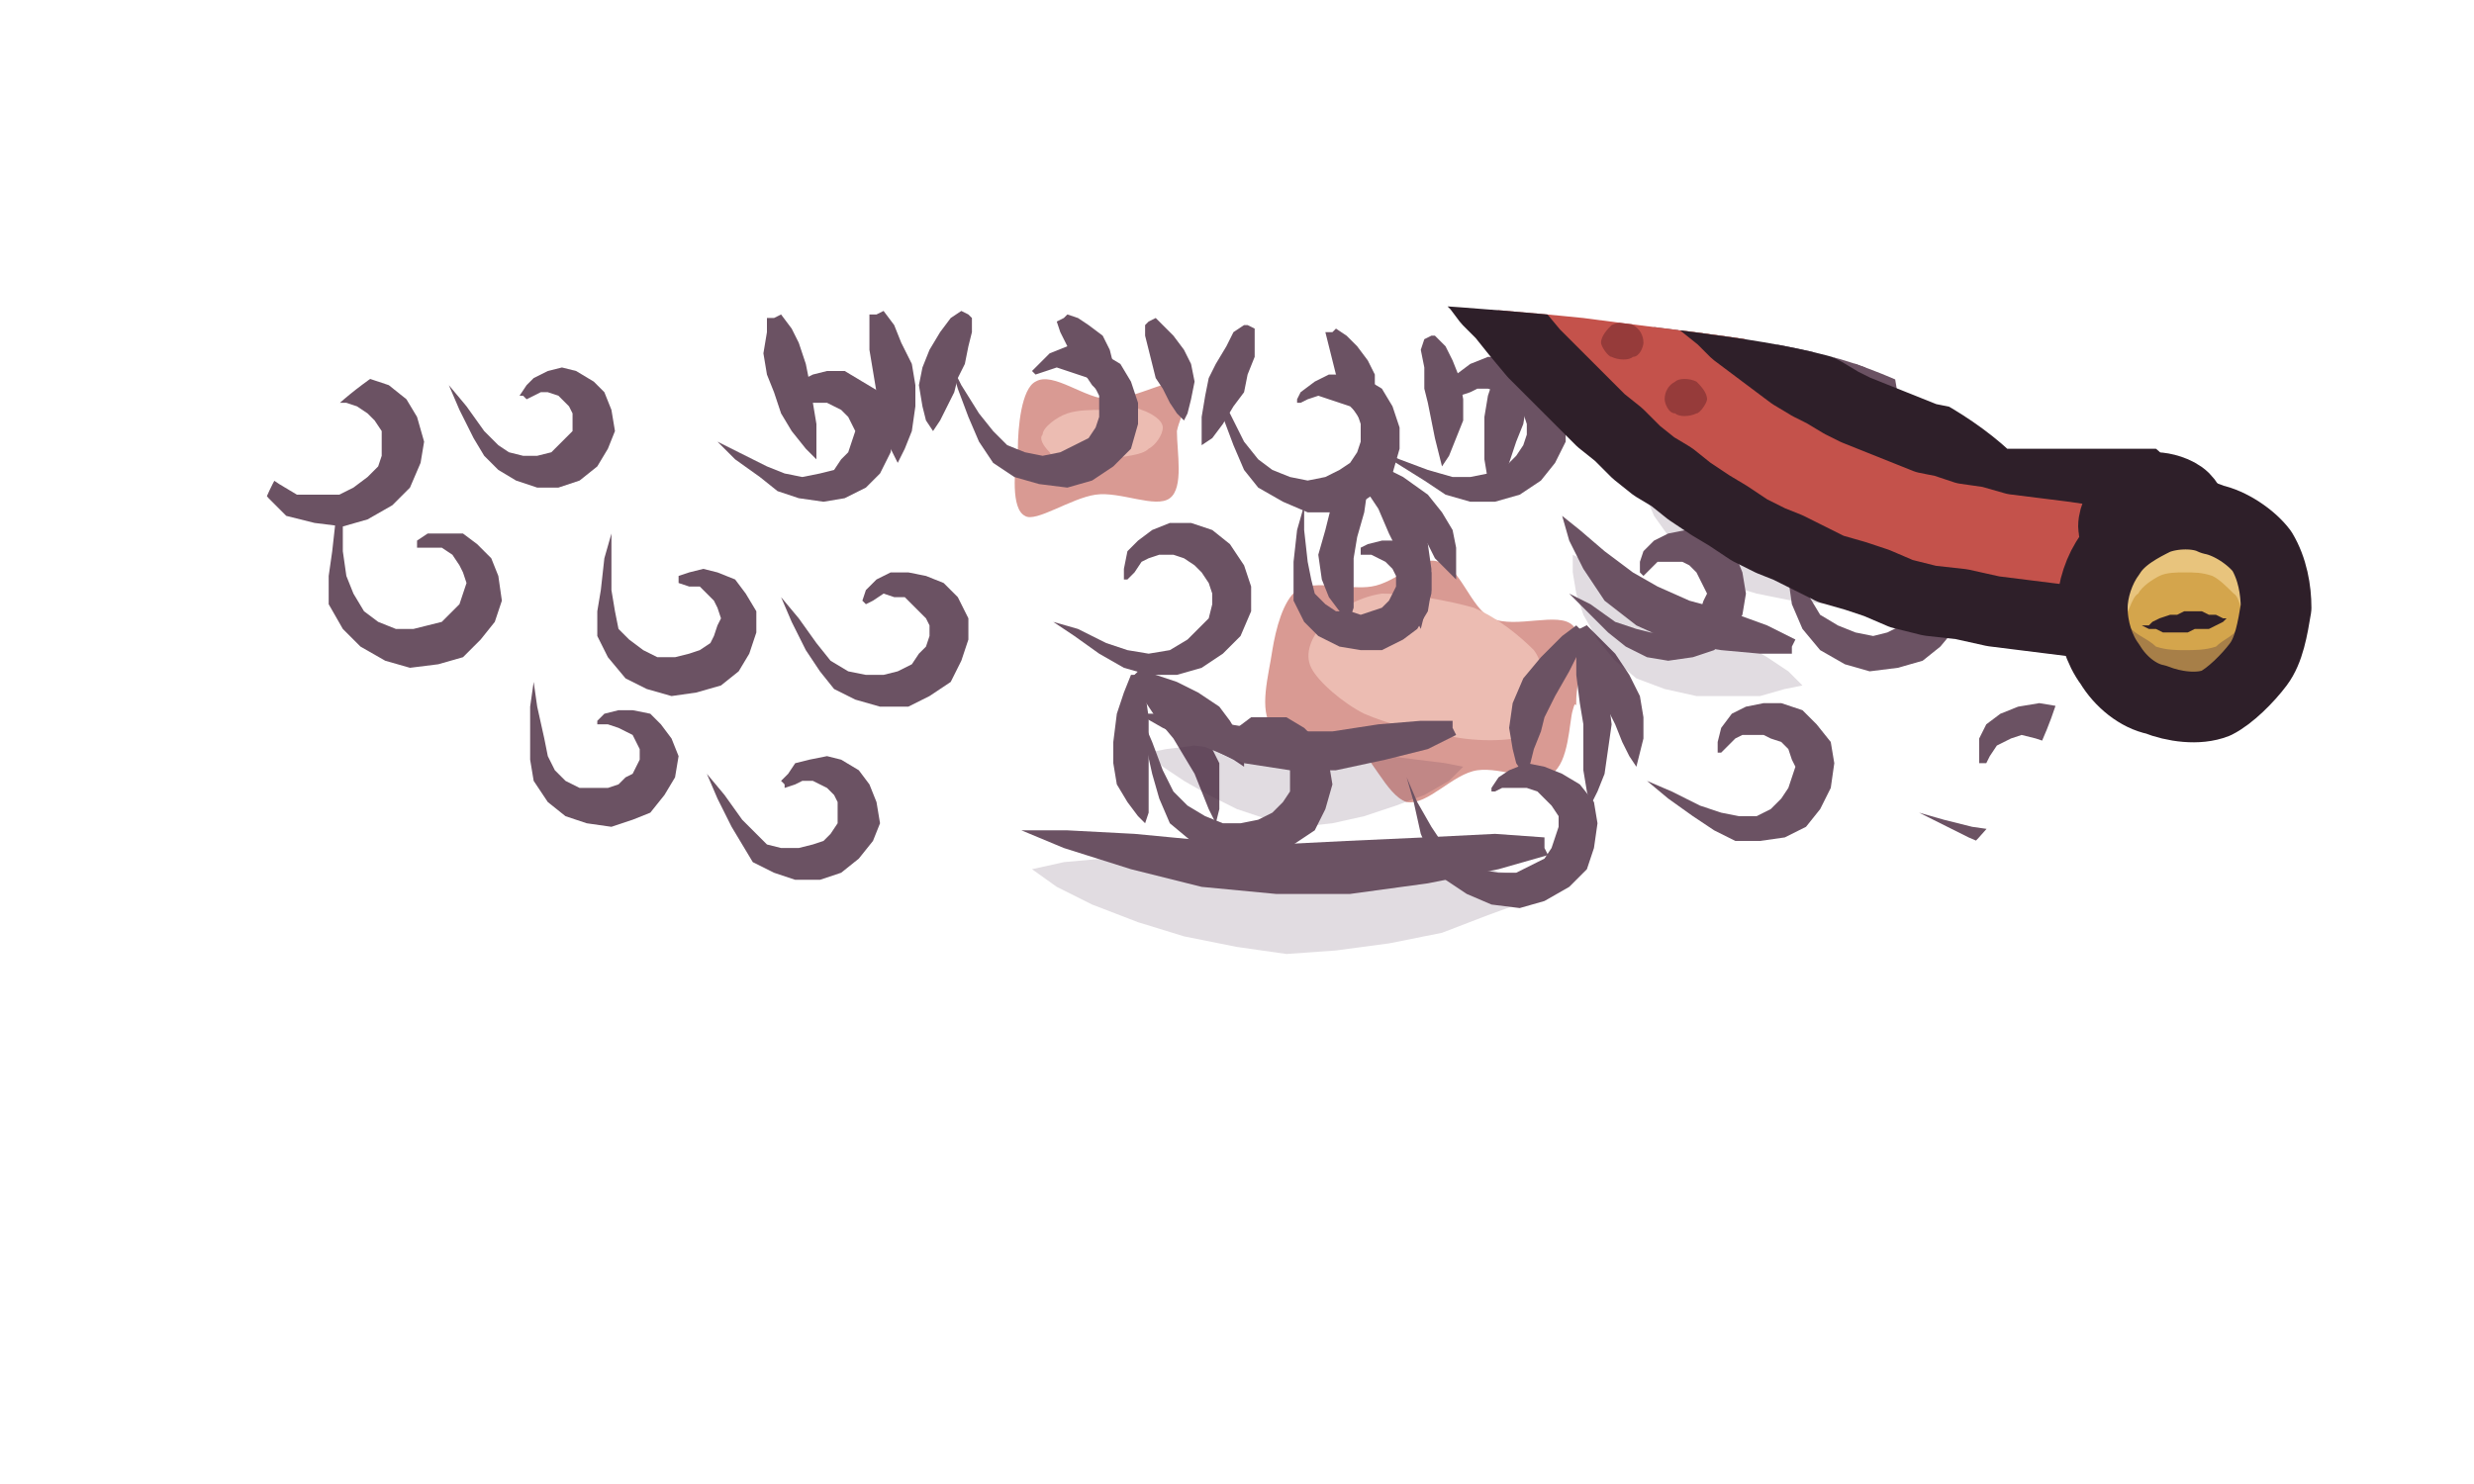
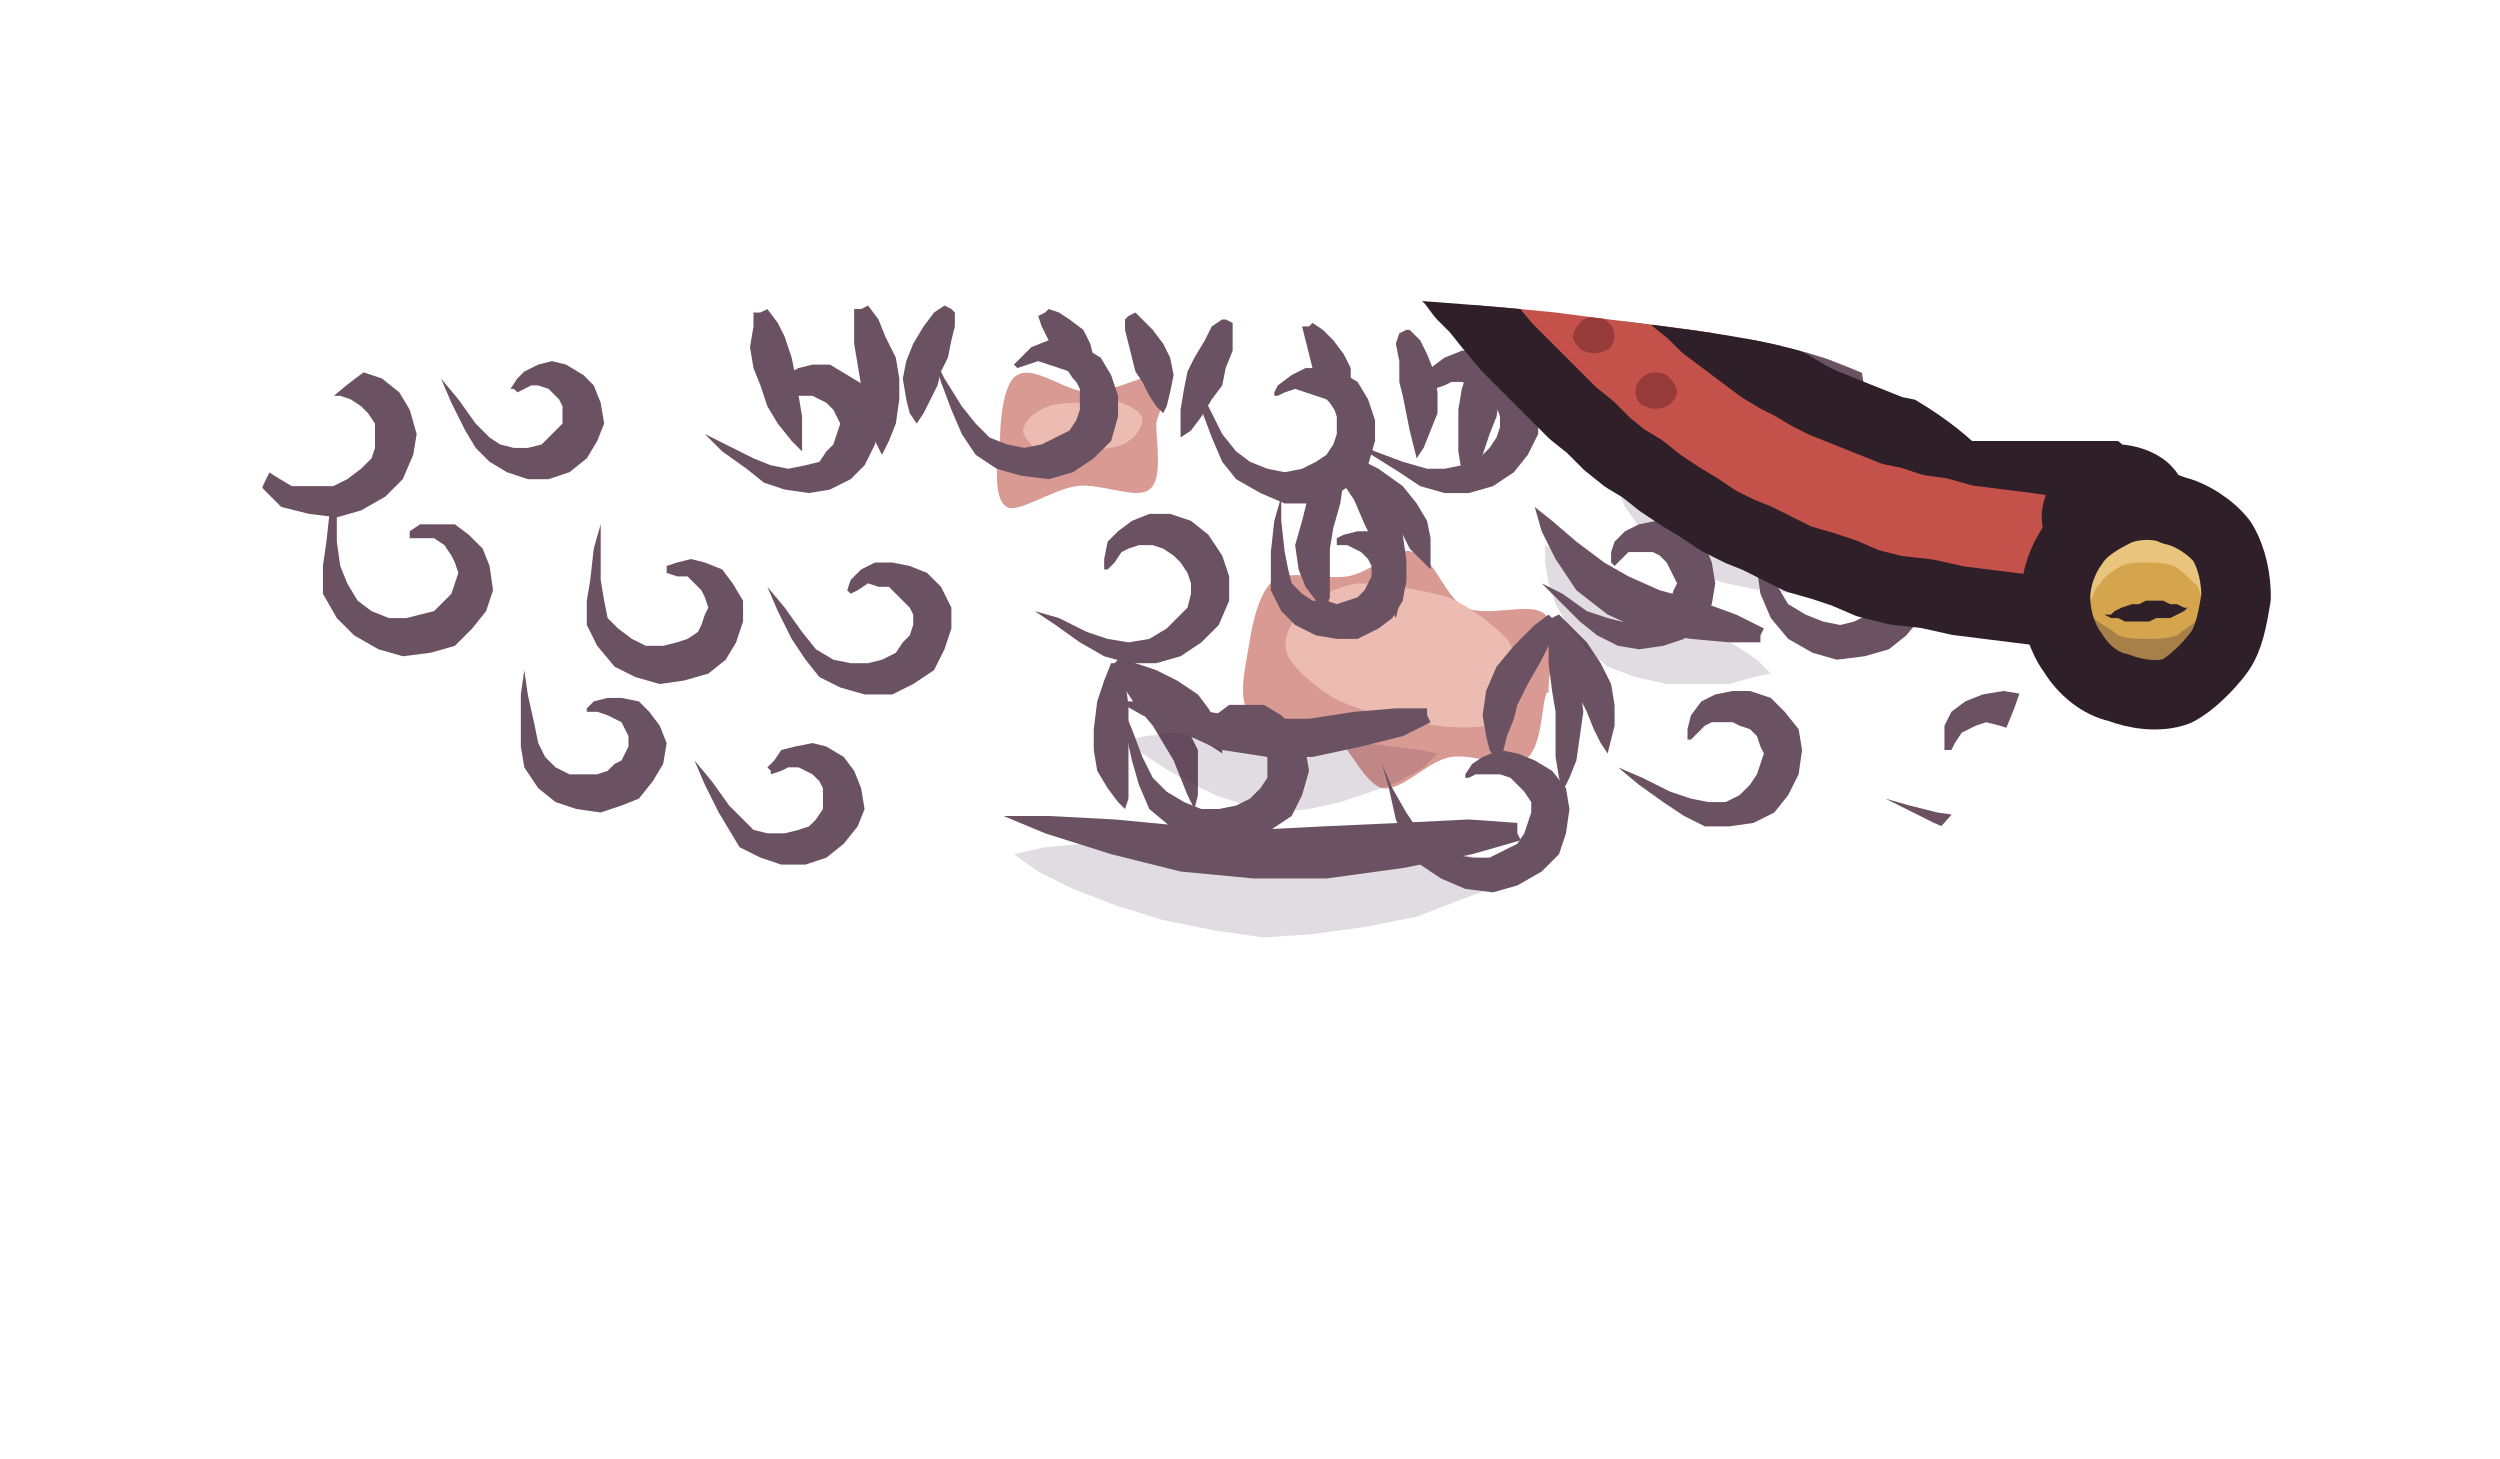
- <svg xmlns="http://www.w3.org/2000/svg" viewBox="0 0 70 42" width="70" height="42">
+ <svg xmlns="http://www.w3.org/2000/svg" viewBox="0 0 72 42" width="72" height="42">
  <defs>
    <clipPath id="cat-body-extra-slim-back-body">
      <path d="M52.5 10.3C54.5 11 56.2 12 57.3 13.2C58.3 14.5 58.6 16.2 58.6 17.8C58.5 19.4 57.8 21.3 56.8 22.7C55.8 24.1 54.5 25.3 52.5 26C50.5 26.8 47.6 27.1 44.8 27.3C42.1 27.5 39.2 27.3 36.1 27.1C33 27 29.4 26.6 26.3 26.2C23.2 25.8 20.1 25.4 17.6 24.7C15 24.1 12.8 23.1 11 22.2C9.3 21.3 7.6 20.6 7.1 19.1C6.6 17.6 6.9 14.9 8 13.2C9.1 11.6 11 10 13.7 9.1C16.3 8.2 20.6 8.1 24.1 8C27.7 7.9 31.6 8.1 35 8.3C38.5 8.5 41.9 8.7 44.8 9C47.7 9.4 50.4 9.6 52.5 10.3Z" />
    </clipPath>
    <clipPath id="cat-body-extra-slim-back-collar">
      <path d="M52.5 10.3C54.5 11 56.2 12 57.3 13.2C58.3 14.5 58.6 16.2 58.6 17.8C58.5 19.4 57.8 21.3 56.8 22.7C55.8 24.1 54.5 25.3 52.5 26C50.5 26.8 47.6 27.1 44.8 27.3C42.1 27.5 39.2 27.3 36.1 27.1C33 27 29.4 26.6 26.3 26.2C23.2 25.8 20.1 25.4 17.6 24.7C15 24.1 12.8 23.1 11 22.2C9.3 21.3 7.6 20.6 7.1 19.1C6.6 17.6 6.9 14.9 8 13.2C9.1 11.6 11 10 13.7 9.1C16.3 8.2 20.6 8.1 24.1 8C27.7 7.9 31.6 8.1 35 8.3C38.5 8.5 41.9 8.7 44.8 9C47.7 9.4 50.4 9.6 52.5 10.3ZM55.7 12.7L64.4 12.7L64.4 17.9L55.7 17.9Z" />
    </clipPath>
  </defs>
  <g id="extra-bald" clip-path="url(#cat-body-extra-slim-back-body)">
    <path d="M44.5 20.1C44.4 20.4 44.4 21.6 43.9 21.9C43.5 22.2 42.5 21.7 41.8 21.8C41.1 21.9 40.4 22.8 39.8 22.7C39.2 22.5 38.8 21.3 38.2 21C37.6 20.6 36.4 21 36 20.6C35.6 20.1 35.9 19.1 36 18.4C36.1 17.8 36.3 17 36.7 16.7C37.2 16.4 38.2 16.7 38.8 16.6C39.5 16.5 40.2 15.7 40.7 15.9C41.3 16 41.6 17.2 42.2 17.5C42.9 17.8 44.1 17.3 44.5 17.7C44.9 18.1 44.6 19.4 44.6 19.8C44.6 20.2 44.6 19.7 44.5 20.1Z" fill="#d99a93" />
    <path d="M43.6 19.6C43.6 20 43.7 20.6 43.2 20.8C42.8 21 41.6 21 40.9 20.8C40.1 20.7 39.3 20.5 38.6 20.2C38 19.9 37.3 19.3 37.1 18.9C36.9 18.5 37.1 18 37.5 17.6C37.8 17.3 38.4 16.9 39.1 16.8C39.9 16.8 41 17 41.7 17.2C42.4 17.5 43 18 43.4 18.4C43.7 18.8 43.6 19.2 43.6 19.6Z" fill="#ecbcb2" />
    <path d="M33.3 12.2C33.3 12.8 33.5 13.8 33.1 14.1C32.7 14.4 31.7 13.9 31 14C30.3 14.1 29.3 14.8 29 14.6C28.6 14.4 28.7 13.3 28.8 12.7C28.8 12.1 28.9 11 29.3 10.8C29.8 10.5 30.7 11.3 31.4 11.3C32.1 11.3 33.3 10.6 33.6 10.8C33.9 10.9 33.4 11.7 33.3 12.2Z" fill="#d99a93" />
    <path d="M32.9 12.1C32.9 12.3 32.7 12.6 32.5 12.7C32.3 12.9 31.8 12.9 31.4 13C31.1 13.1 30.6 13.3 30.3 13.2C30 13.2 29.8 13 29.7 12.8C29.5 12.6 29.4 12.4 29.5 12.3C29.5 12.1 29.9 11.8 30.2 11.7C30.5 11.6 30.9 11.6 31.2 11.6C31.6 11.5 32.1 11.5 32.3 11.6C32.6 11.7 32.9 11.9 32.9 12.1Z" fill="#ecbcb2" />
    <path d="M51.8 12C51.6 12.3 51.1 13.4 50.6 13.4C50.1 13.5 49.4 12.7 48.9 12.3C48.4 12 47.4 11.5 47.4 11.2C47.4 10.9 48.3 10.6 48.8 10.4C49.4 10.1 50.4 9.7 50.8 9.9C51.3 10.1 51.5 11.3 51.7 11.6C51.9 12 52 11.7 51.8 12Z" fill="#d99a93" />
    <path d="M51 11.6C51 11.7 51.1 11.9 50.9 12C50.8 12 50.4 11.9 50.1 11.9C49.9 11.8 49.5 11.8 49.3 11.7C49.1 11.6 48.9 11.4 48.9 11.3C48.8 11.2 48.9 11 49 11C49.1 10.9 49.4 10.9 49.6 10.9C49.8 10.9 50.1 10.9 50.4 10.9C50.6 11 51 11.2 51.1 11.3C51.2 11.4 51.1 11.5 51 11.6Z" fill="#ecbcb2" />
  </g>
  <g id="extra-dull" clip-path="url(#cat-body-extra-slim-back-body)">
    <path d="M23.1 13L23.1 12.6L23.1 12L23 11.4L22.9 10.8L22.8 10.3L22.6 9.7L22.4 9.3L22.1 8.9L21.9 9L21.7 9L21.7 9.4L21.6 10L21.7 10.6L21.9 11.1L22.1 11.7L22.4 12.2L22.8 12.7Z" fill="#6b5263" />
    <path d="M25.4 13.1L25.6 12.7L25.8 12.2L25.9 11.5L25.9 10.9L25.8 10.3L25.5 9.7L25.3 9.2L25 8.8L24.8 8.9L24.6 8.9L24.6 9.4L24.6 9.9L24.7 10.5L24.8 11.1L24.9 11.6L25.1 12.2L25.2 12.7Z" fill="#6b5263" />
    <path d="M26.4 12.2L26.6 11.9L26.8 11.5L27 11.1L27.1 10.7L27.3 10.3L27.4 9.8L27.5 9.4L27.5 9L27.4 8.9L27.2 8.8L26.9 9L26.6 9.4L26.3 9.9L26.1 10.4L26 10.9L26.1 11.5L26.2 11.9Z" fill="#6b5263" />
    <path d="M31.3 11.3L31.4 11.1L31.5 10.7L31.5 10.3L31.4 9.9L31.2 9.5L30.8 9.2L30.5 9L30.2 8.9L30.1 9L29.9 9.1L30 9.4L30.2 9.8L30.4 10.1L30.5 10.4L30.7 10.6L30.9 10.9L31.1 11.1Z" fill="#6b5263" />
    <path d="M33.5 11.9L33.6 11.7L33.7 11.3L33.8 10.8L33.7 10.3L33.5 9.9L33.2 9.5L32.9 9.2L32.7 9L32.5 9.1L32.4 9.2L32.4 9.5L32.5 9.9L32.6 10.3L32.7 10.7L32.9 11L33.1 11.4L33.3 11.7Z" fill="#6b5263" />
    <path d="M34 12.6L34.3 12.4L34.6 12L34.9 11.5L35.2 11.1L35.3 10.6L35.5 10.1L35.5 9.6L35.5 9.3L35.3 9.2L35.2 9.2L34.9 9.4L34.7 9.8L34.4 10.3L34.2 10.7L34.1 11.2L34 11.8L34 12.2Z" fill="#6b5263" />
    <path d="M38.7 12.2L38.8 11.9L38.9 11.5L38.9 11.1L38.9 10.6L38.7 10.2L38.4 9.8L38.1 9.5L37.8 9.3L37.7 9.4L37.5 9.4L37.6 9.8L37.7 10.2L37.8 10.6L38 10.9L38.1 11.2L38.3 11.6L38.5 11.9Z" fill="#6b5263" />
    <path d="M40.8 13.2L41 12.9L41.2 12.4L41.4 11.9L41.4 11.3L41.3 10.7L41.1 10.2L40.9 9.8L40.6 9.5L40.5 9.5L40.3 9.6L40.2 9.9L40.3 10.4L40.3 11L40.4 11.4L40.5 11.9L40.6 12.4L40.7 12.8Z" fill="#6b5263" />
    <path d="M42.3 14L42.5 13.6L42.7 13.1L42.9 12.5L43.1 12L43.2 11.4L43.2 10.8L43.3 10.2L43.2 9.8L43 9.8L42.8 9.7L42.6 10.1L42.3 10.6L42.1 11.2L42 11.8L42 12.4L42 13L42.1 13.6Z" fill="#6b5263" />
    <path d="M46.5 12.6L46.6 12.3L46.7 12L46.7 11.5L46.6 11.1L46.5 10.8L46.2 10.4L46 10.1L45.7 9.9L45.6 10L45.4 10.1L45.4 10.4L45.5 10.8L45.6 11.1L45.7 11.5L45.9 11.8L46.1 12.1L46.3 12.4Z" fill="#6b5263" />
    <path d="M48.9 14L49.1 13.7L49.2 13.2L49.3 12.6L49.3 12.1L49.2 11.5L48.9 11L48.6 10.5L48.4 10.3L48.2 10.3L48.1 10.4L48.1 10.8L48.1 11.3L48.3 11.8L48.4 12.3L48.5 12.7L48.6 13.2L48.8 13.7Z" fill="#6b5263" />
    <path d="M50.6 13.7L50.7 13.4L50.8 13L50.9 12.6L50.9 12.3L51 12L51.1 11.6L51.1 11.1L51 10.8L50.9 10.8L50.7 10.7L50.4 10.9L50.2 11.2L50 11.7L49.9 12.1L49.9 12.6L50.1 13.1L50.3 13.4Z" fill="#6b5263" />
    <path d="M38.2 17.5L38.3 17.2L38.3 16.7L38.3 16.2L38.3 15.8L38.4 15.2L38.6 14.5L38.7 13.8L38.7 13.2L38.6 13.2L38.4 13.1L38.1 13.6L37.7 14.2L37.5 15L37.3 15.7L37.4 16.4L37.6 16.9L37.9 17.3Z" fill="#6b5263" />
    <path d="M41.2 16.4L41.2 16L41.2 15.5L41.1 15L40.8 14.5L40.4 14L39.7 13.5L39.1 13.2L38.7 13L38.6 13.2L38.5 13.3L38.7 13.7L39.2 14.2L39.7 14.7L40.1 15.1L40.4 15.4L40.6 15.8L40.9 16.1Z" fill="#6b5263" />
    <path d="M40.2 17.8L40.3 17.4L40.5 16.8L40.5 16.1L40.4 15.4L40.1 14.7L39.6 14L39.1 13.5L38.7 13.1L38.6 13.2L38.4 13.3L38.6 13.8L39 14.4L39.3 15.1L39.6 15.7L39.8 16.2L39.9 16.9L40 17.4Z" fill="#6b5263" />
    <path d="M43.1 21.9L43.3 21.6L43.4 21.2L43.6 20.7L43.7 20.3L44 19.7L44.4 19L44.7 18.4L44.9 17.8L44.7 17.8L44.6 17.7L44.2 18L43.6 18.6L43.1 19.2L42.8 19.9L42.7 20.6L42.8 21.2L42.9 21.6Z" fill="#6b5263" />
    <path d="M46.3 21.7L46.4 21.3L46.5 20.9L46.5 20.3L46.4 19.7L46.1 19.1L45.7 18.5L45.2 18L44.9 17.7L44.7 17.8L44.6 17.8L44.7 18.3L45 18.9L45.3 19.6L45.5 20.1L45.7 20.5L45.9 21L46.1 21.4Z" fill="#6b5263" />
    <path d="M45 22.8L45.2 22.4L45.4 21.9L45.5 21.2L45.6 20.5L45.5 19.7L45.3 18.9L45.1 18.2L44.9 17.7L44.7 17.8L44.6 17.8L44.6 18.3L44.6 19.1L44.7 19.9L44.8 20.5L44.8 21.2L44.8 21.8L44.9 22.4Z" fill="#6b5263" />
    <path d="M32.4 23.3L32.5 23L32.5 22.5L32.5 22L32.5 21.6L32.5 21L32.5 20.3L32.4 19.6L32.3 19.2L32.1 19.1L32 19.1L31.8 19.6L31.6 20.2L31.5 21L31.5 21.6L31.6 22.2L31.9 22.7L32.2 23.1Z" fill="#6b5263" />
    <path d="M35.2 21.7L35.2 21.3L35.1 20.9L34.8 20.4L34.5 20L33.9 19.6L33.3 19.3L32.7 19.1L32.2 19L32.1 19.1L32.1 19.3L32.4 19.6L32.9 20L33.4 20.4L33.9 20.7L34.2 21L34.5 21.3L34.9 21.5Z" fill="#6b5263" />
    <path d="M34.4 23.3L34.5 22.9L34.5 22.3L34.5 21.6L34.2 21L33.8 20.4L33.2 19.8L32.7 19.3L32.3 19L32.1 19.1L32 19.2L32.3 19.7L32.7 20.3L33.2 20.9L33.5 21.4L33.8 21.9L34 22.4L34.2 22.9Z" fill="#6b5263" />
    <path d="M50.3 12.4L50.5 12.1L50.6 11.6L50.8 11.1L50.9 10.7L51.2 10.2L51.5 9.5L51.8 8.8L51.9 8.3L51.8 8.2L51.6 8.1L51.2 8.5L50.7 9L50.3 9.7L50 10.4L49.9 11L50 11.6L50.2 12.1Z" fill="#6b5263" />
    <path d="M53.5 12L53.6 11.6L53.7 11.2L53.6 10.6L53.5 10.1L53.2 9.5L52.7 8.9L52.3 8.4L51.9 8.1L51.8 8.2L51.6 8.3L51.7 8.8L52 9.4L52.3 10L52.6 10.5L52.8 10.9L53 11.3L53.3 11.7Z" fill="#6b5263" />
    <path d="M52.2 13.2L52.4 12.8L52.6 12.2L52.8 11.6L52.9 10.9L52.7 10.1L52.5 9.3L52.2 8.6L51.9 8.2L51.8 8.2L51.6 8.2L51.6 8.8L51.8 9.5L51.9 10.3L52 10.9L52.1 11.5L52.1 12.2L52.1 12.7Z" fill="#6b5263" />
  </g>
  <g id="extra-wrinkles" clip-path="url(#cat-body-extra-slim-back-body)">
    <path d="M46.9 9.9L47 10.5L47.1 11.2L47.5 11.9L48 12.7L48.7 13.5L49.6 14.1L50.6 14.4L51.8 14.6L53 14.6L54.1 14.5L55.1 14.4L55.8 14.2L55.2 13.7L54.4 13.3L53.3 12.8L52.3 12.4L51.4 12L50.7 11.7L50.1 11.4L49.5 11.1L48.8 10.7L48.1 10.3L47.5 10Z" fill="#3f2541" fill-opacity="0.16" />
    <path d="M46.6 8.8L46.9 9.5L47.5 10.5L48.4 11.6L49.5 12.5L51 13L52.8 13.3L54.4 13.3L55.5 13.3L55.5 13.1L55.6 12.8L54.5 12.4L53 12L51.4 11.6L50.2 11.1L49.2 10.6L48.2 9.9L47.3 9.2Z" fill="#6b5263" />
    <path d="M46.2 12.7L46.3 13.3L46.5 13.9L46.8 14.6L47.3 15.3L47.9 16L48.7 16.5L49.7 16.8L50.7 17L51.8 17.1L52.8 17L53.7 16.9L54.3 16.7L53.8 16.3L53 15.8L52.1 15.4L51.2 15L50.4 14.6L49.8 14.3L49.3 14.1L48.7 13.7L48 13.4L47.4 13.1L46.8 12.8Z" fill="#3f2541" fill-opacity="0.16" />
    <path d="M45.9 11.6L46.3 12.3L46.8 13.2L47.6 14.2L48.7 14.9L50 15.4L51.5 15.7L52.9 15.8L53.9 15.8L54 15.6L54 15.4L53.1 15L51.8 14.5L50.4 14.1L49.3 13.7L48.4 13.2L47.4 12.6L46.6 12Z" fill="#6b5263" />
    <path d="M44.5 15.7L44.5 16.2L44.6 16.8L44.8 17.4L45.2 18.1L45.7 18.7L46.3 19.2L47.1 19.5L48 19.7L48.9 19.7L49.8 19.7L50.5 19.5L51 19.4L50.6 19L50 18.6L49.3 18.2L48.5 17.9L47.9 17.5L47.4 17.3L47 17.1L46.5 16.8L46 16.4L45.5 16.1L44.9 15.9Z" fill="#3f2541" fill-opacity="0.16" />
    <path d="M44.2 14.6L44.4 15.3L44.8 16.1L45.4 17L46.3 17.7L47.4 18.2L48.7 18.4L49.8 18.5L50.7 18.5L50.7 18.3L50.8 18.1L50 17.7L48.9 17.3L47.8 17L46.9 16.6L46.2 16.2L45.4 15.6L44.7 15Z" fill="#6b5263" />
    <path d="M29.2 24.6L29.9 25.1L30.9 25.6L32.2 26.1L33.5 26.5L35 26.8L36.4 27L37.8 26.9L39.3 26.7L40.8 26.4L42.1 25.9L43.2 25.5L44 25.1L43.2 24.8L42 24.6L40.6 24.5L39.1 24.5L37.7 24.4L36.4 24.4L35.2 24.3L33.9 24.3L32.5 24.3L31.2 24.3L30.1 24.4Z" fill="#3f2541" fill-opacity="0.16" />
    <path d="M28.9 23.5L30.1 24L32 24.6L34 25.1L36.1 25.3L38.2 25.3L40.4 25L42.4 24.6L43.8 24.2L43.7 24L43.7 23.7L42.3 23.6L40.3 23.7L38.1 23.8L36.1 23.9L34.2 23.8L32.1 23.6L30.2 23.5Z" fill="#6b5263" />
    <path d="M32.5 21.3L32.9 21.7L33.5 22.1L34.2 22.5L35 22.9L35.9 23.2L36.8 23.4L37.7 23.3L38.6 23.1L39.5 22.8L40.3 22.5L41 22.1L41.4 21.7L40.9 21.6L40.1 21.5L39.3 21.4L38.4 21.4L37.6 21.4L36.9 21.4L36.2 21.3L35.4 21.3L34.6 21.2L33.8 21.1L33 21.2Z" fill="#3f2541" fill-opacity="0.16" />
    <path d="M32.2 20.2L32.9 20.6L34 21.1L35.2 21.6L36.5 21.8L37.8 21.8L39.2 21.5L40.4 21.2L41.2 20.8L41.1 20.6L41.1 20.4L40.2 20.4L39 20.5L37.7 20.7L36.6 20.7L35.4 20.6L34.2 20.4L33 20.2Z" fill="#6b5263" />
  </g>
  <g id="extra-curls" clip-path="url(#cat-body-extra-slim-back-body)">
    <path d="M6.2 12.2L6.6 12.8L7.1 13.5L7.6 14.1L8.1 14.6L8.9 14.8L9.7 14.9L10.4 14.7L11.1 14.3L11.6 13.8L11.9 13.1L12 12.5L11.8 11.8L11.5 11.3L11 10.9L10.4 10.7L9.8 10.6L9.3 10.8L8.9 11L8.6 11.4L8.5 11.7L8.6 11.7L8.7 11.8L8.9 11.6L9.2 11.4L9.5 11.4L9.8 11.4L10.1 11.5L10.4 11.7L10.6 11.9L10.8 12.2L10.8 12.5L10.8 12.9L10.7 13.2L10.4 13.5L10 13.8L9.6 14L9 14L8.4 14L7.9 13.7L7.3 13.3L6.7 12.7Z" fill="#6b5263" />
    <path d="M12.7 10.9L13 11.6L13.4 12.4L13.7 12.9L14.1 13.3L14.6 13.6L15.2 13.8L15.8 13.8L16.4 13.6L16.9 13.2L17.2 12.7L17.4 12.2L17.3 11.6L17.1 11.1L16.8 10.8L16.3 10.5L15.9 10.4L15.5 10.5L15.1 10.7L14.9 10.9L14.7 11.2L14.8 11.2L14.9 11.3L15.1 11.2L15.3 11.1L15.5 11.1L15.8 11.2L15.9 11.3L16.1 11.5L16.2 11.7L16.2 11.8L16.2 12L16.2 12.2L16 12.4L15.8 12.6L15.6 12.8L15.2 12.9L14.8 12.9L14.4 12.8L14.1 12.6L13.7 12.2L13.2 11.5Z" fill="#6b5263" />
    <path d="M20.3 12.5L20.8 13L21.5 13.5L22 13.9L22.6 14.1L23.3 14.2L23.9 14.1L24.5 13.8L24.9 13.4L25.2 12.8L25.3 12.2L25.2 11.6L24.9 11.1L24.4 10.8L23.9 10.5L23.4 10.5L23 10.6L22.6 10.8L22.3 11.2L22.2 11.5L22.2 11.8L22.3 11.8L22.4 11.8L22.5 11.7L22.7 11.5L22.9 11.4L23.2 11.4L23.4 11.4L23.6 11.5L23.8 11.6L24 11.8L24.1 12L24.2 12.2L24.1 12.5L24 12.8L23.8 13L23.6 13.3L23.2 13.4L22.7 13.5L22.2 13.4L21.7 13.2L20.9 12.8Z" fill="#6b5263" />
    <path d="M26.9 10.3L27.1 11L27.4 11.8L27.7 12.5L28.1 13.1L28.7 13.5L29.4 13.7L30.2 13.8L30.9 13.6L31.5 13.2L32 12.7L32.2 12L32.2 11.4L32 10.8L31.7 10.3L31.2 10L30.7 9.8L30.2 9.8L29.7 10L29.4 10.3L29.2 10.5L29.3 10.6L29.3 10.6L29.6 10.5L29.9 10.4L30.2 10.5L30.5 10.6L30.8 10.7L31 11L31.1 11.2L31.1 11.5L31.1 11.8L31 12.1L30.8 12.4L30.4 12.6L30 12.8L29.5 12.9L29 12.8L28.5 12.6L28.1 12.2L27.7 11.7L27.2 10.9Z" fill="#6b5263" />
    <path d="M34.4 11.1L34.6 11.8L34.9 12.6L35.2 13.3L35.6 13.8L36.3 14.2L37 14.5L37.7 14.5L38.4 14.3L39 13.9L39.4 13.4L39.6 12.7L39.6 12.1L39.4 11.5L39.1 11L38.6 10.7L38.1 10.6L37.6 10.6L37.2 10.8L36.8 11.1L36.7 11.3L36.7 11.4L36.8 11.4L37 11.3L37.3 11.2L37.6 11.3L37.9 11.4L38.2 11.5L38.4 11.7L38.5 12L38.5 12.2L38.5 12.5L38.4 12.8L38.2 13.1L37.9 13.3L37.5 13.5L37 13.6L36.5 13.5L36 13.3L35.6 13L35.2 12.5L34.8 11.7Z" fill="#6b5263" />
    <path d="M38.9 12.7L39.5 13.1L40.3 13.6L40.9 14L41.6 14.2L42.3 14.2L43 14L43.6 13.6L44 13.1L44.3 12.5L44.3 11.8L44.1 11.2L43.7 10.7L43.2 10.3L42.7 10.1L42.1 10.1L41.6 10.3L41.2 10.6L40.9 10.9L40.8 11.3L40.9 11.6L40.9 11.7L41 11.7L41.2 11.5L41.3 11.2L41.6 11.1L41.8 11L42.1 11L42.4 11.1L42.7 11.3L42.9 11.4L43.1 11.7L43.2 12L43.2 12.3L43.1 12.6L42.9 12.9L42.6 13.2L42.1 13.4L41.6 13.5L41.1 13.5L40.4 13.3L39.6 13Z" fill="#6b5263" />
    <path d="M46.4 10.3L46.5 11L46.6 11.9L46.8 12.6L47.1 13.2L47.6 13.8L48.3 14.1L49 14.3L49.8 14.2L50.5 13.9L51 13.5L51.4 12.9L51.5 12.3L51.4 11.6L51.2 11.1L50.8 10.7L50.3 10.4L49.8 10.4L49.3 10.4L48.9 10.7L48.7 10.9L48.7 11L48.8 11L49.1 11L49.4 10.9L49.7 11L50 11.2L50.2 11.4L50.3 11.6L50.4 11.9L50.4 12.2L50.3 12.4L50.1 12.7L49.9 13L49.5 13.2L49 13.3L48.5 13.3L48 13.1L47.6 12.8L47.3 12.4L47 11.8L46.6 11Z" fill="#6b5263" />
    <path d="M9.7 14L9.5 14.7L9.4 15.6L9.3 16.3L9.3 17.1L9.7 17.8L10.2 18.3L10.9 18.7L11.6 18.9L12.4 18.8L13.1 18.6L13.6 18.1L14 17.6L14.2 17L14.1 16.3L13.9 15.8L13.5 15.4L13.1 15.1L12.6 15.1L12.1 15.1L11.8 15.3L11.8 15.4L11.8 15.5L12.1 15.5L12.5 15.5L12.8 15.7L13 16L13.1 16.2L13.2 16.5L13.1 16.8L13 17.1L12.8 17.3L12.5 17.6L12.1 17.7L11.7 17.8L11.2 17.8L10.7 17.6L10.3 17.3L10 16.8L9.8 16.3L9.7 15.6L9.7 14.7Z" fill="#6b5263" />
    <path d="M17.3 15.1L17.1 15.8L17 16.7L16.9 17.3L16.9 18L17.2 18.6L17.7 19.2L18.3 19.5L19 19.7L19.7 19.6L20.4 19.4L20.9 19L21.2 18.5L21.4 17.9L21.4 17.3L21.1 16.8L20.8 16.4L20.3 16.2L19.9 16.1L19.5 16.2L19.2 16.3L19.2 16.4L19.2 16.5L19.5 16.6L19.8 16.6L20 16.8L20.2 17L20.3 17.2L20.4 17.5L20.3 17.7L20.2 18L20.1 18.2L19.8 18.4L19.5 18.5L19.1 18.6L18.6 18.6L18.2 18.4L17.8 18.1L17.5 17.8L17.4 17.3L17.3 16.7L17.3 15.8Z" fill="#6b5263" />
    <path d="M22.1 16.9L22.4 17.6L22.8 18.4L23.2 19L23.6 19.5L24.2 19.8L24.9 20L25.7 20L26.3 19.7L26.9 19.3L27.2 18.7L27.4 18.1L27.4 17.5L27.1 16.9L26.7 16.5L26.2 16.3L25.7 16.2L25.2 16.2L24.8 16.4L24.5 16.7L24.4 17L24.4 17L24.5 17.1L24.7 17L25 16.8L25.3 16.9L25.6 16.9L25.8 17.1L26 17.3L26.2 17.5L26.3 17.7L26.3 18L26.2 18.3L26 18.5L25.8 18.8L25.4 19L25 19.1L24.5 19.1L24 19L23.5 18.7L23.1 18.2L22.6 17.5Z" fill="#6b5263" />
    <path d="M29.8 17.6L30.4 18L31.1 18.5L31.8 18.9L32.5 19.1L33.3 19.1L34 18.9L34.6 18.5L35.1 18L35.4 17.3L35.4 16.6L35.2 16L34.8 15.4L34.3 15L33.7 14.8L33.1 14.8L32.6 15L32.2 15.3L31.9 15.6L31.8 16.1L31.8 16.4L31.9 16.4L31.9 16.4L32.1 16.2L32.3 15.9L32.5 15.8L32.8 15.7L33.2 15.7L33.5 15.8L33.8 16L34 16.2L34.2 16.5L34.3 16.8L34.3 17.1L34.2 17.5L33.9 17.8L33.6 18.1L33.1 18.4L32.5 18.5L31.9 18.4L31.3 18.2L30.5 17.8Z" fill="#6b5263" />
    <path d="M36.9 14.3L36.7 15L36.6 15.9L36.6 16.5L36.6 17L36.9 17.6L37.3 18L37.9 18.3L38.5 18.4L39.1 18.4L39.7 18.1L40.1 17.8L40.4 17.3L40.5 16.7L40.5 16.2L40.2 15.8L39.9 15.5L39.5 15.3L39.1 15.3L38.7 15.4L38.5 15.5L38.5 15.6L38.5 15.7L38.8 15.7L39 15.8L39.2 15.9L39.4 16.1L39.5 16.3L39.5 16.5L39.5 16.6L39.4 16.8L39.3 17L39.1 17.2L38.8 17.3L38.5 17.4L38.2 17.3L37.8 17.3L37.5 17.1L37.2 16.8L37.1 16.4L37 15.9L36.9 15Z" fill="#6b5263" />
    <path d="M44.4 16.8L44.9 17.3L45.5 17.9L46 18.3L46.6 18.6L47.2 18.7L47.9 18.6L48.5 18.4L48.9 18L49.3 17.4L49.4 16.8L49.3 16.2L49.1 15.7L48.7 15.3L48.2 15.1L47.7 15L47.2 15.1L46.8 15.3L46.5 15.6L46.4 15.9L46.4 16.2L46.4 16.2L46.5 16.3L46.7 16.1L46.9 15.9L47.1 15.9L47.3 15.9L47.6 15.9L47.8 16L48 16.2L48.1 16.4L48.2 16.6L48.3 16.8L48.2 17L48.1 17.3L47.9 17.6L47.6 17.8L47.2 17.9L46.7 17.9L46.3 17.8L45.7 17.6L45 17.1Z" fill="#6b5263" />
    <path d="M50.5 14.8L50.5 15.5L50.6 16.4L50.7 17.1L51 17.8L51.5 18.4L52.2 18.8L52.9 19L53.7 18.9L54.4 18.7L54.9 18.3L55.4 17.7L55.6 17.1L55.5 16.5L55.3 15.9L54.9 15.4L54.5 15.2L53.9 15L53.5 15.1L53 15.3L52.8 15.5L52.8 15.6L52.9 15.7L53.2 15.6L53.5 15.6L53.8 15.7L54.1 15.8L54.3 16.1L54.4 16.3L54.5 16.6L54.5 16.9L54.3 17.2L54.1 17.5L53.8 17.7L53.4 17.9L53 18L52.5 17.9L52 17.7L51.5 17.4L51.2 16.9L51 16.3L50.7 15.5Z" fill="#6b5263" />
    <path d="M15.1 19.3L15 20L15 20.9L15 21.5L15.1 22.1L15.5 22.7L16 23.1L16.6 23.3L17.3 23.4L17.9 23.2L18.4 23L18.8 22.5L19.1 22L19.2 21.4L19 20.9L18.7 20.5L18.4 20.2L17.9 20.1L17.5 20.1L17.1 20.2L16.9 20.4L16.9 20.5L17 20.5L17.2 20.5L17.5 20.6L17.7 20.7L17.9 20.8L18 21L18.1 21.2L18.1 21.5L18 21.7L17.9 21.9L17.7 22L17.5 22.2L17.2 22.3L16.8 22.3L16.4 22.3L16 22.1L15.7 21.8L15.5 21.4L15.4 20.9L15.2 20Z" fill="#6b5263" />
    <path d="M20 21.9L20.3 22.6L20.7 23.4L21 23.9L21.3 24.4L21.9 24.7L22.5 24.9L23.2 24.9L23.8 24.7L24.3 24.3L24.7 23.8L24.9 23.3L24.8 22.7L24.6 22.2L24.3 21.8L23.8 21.5L23.4 21.4L22.9 21.5L22.5 21.6L22.3 21.9L22.1 22.1L22.2 22.2L22.2 22.3L22.5 22.2L22.7 22.1L23 22.1L23.2 22.2L23.4 22.3L23.6 22.5L23.7 22.7L23.7 22.9L23.7 23.1L23.7 23.3L23.5 23.6L23.3 23.8L23 23.9L22.6 24L22.1 24L21.7 23.9L21.4 23.6L21 23.2L20.5 22.5Z" fill="#6b5263" />
    <path d="M32.3 20.3L32.4 21L32.6 21.9L32.8 22.6L33.1 23.3L33.7 23.8L34.4 24.2L35.1 24.3L35.9 24.2L36.6 23.9L37.2 23.5L37.5 22.9L37.7 22.2L37.6 21.6L37.3 21L36.9 20.6L36.4 20.3L35.9 20.3L35.4 20.3L35 20.6L34.7 20.8L34.8 20.9L34.8 21L35.1 20.9L35.4 20.8L35.8 20.9L36.1 21.1L36.3 21.3L36.5 21.5L36.5 21.8L36.5 22.1L36.5 22.4L36.3 22.7L36 23L35.6 23.2L35.1 23.3L34.6 23.3L34.1 23.1L33.6 22.8L33.2 22.4L32.9 21.8L32.6 21Z" fill="#6b5263" />
    <path d="M39.8 22L40 22.7L40.2 23.6L40.5 24.3L40.9 24.9L41.5 25.3L42.2 25.6L43 25.7L43.7 25.5L44.4 25.1L44.9 24.6L45.1 24L45.2 23.3L45.1 22.7L44.7 22.2L44.2 21.9L43.7 21.7L43.2 21.6L42.7 21.8L42.4 22L42.2 22.3L42.2 22.4L42.3 22.4L42.5 22.3L42.9 22.3L43.2 22.3L43.5 22.4L43.7 22.6L43.9 22.8L44.1 23.1L44.1 23.4L44 23.7L43.9 24L43.7 24.3L43.3 24.5L42.9 24.7L42.4 24.7L41.8 24.6L41.3 24.4L40.9 24L40.5 23.4L40.1 22.7Z" fill="#6b5263" />
    <path d="M46.6 22.1L47.2 22.6L47.9 23.1L48.5 23.5L49.1 23.8L49.8 23.8L50.5 23.7L51.1 23.4L51.5 22.9L51.8 22.3L51.9 21.6L51.8 21L51.4 20.5L51 20.1L50.4 19.9L49.9 19.9L49.4 20L49 20.2L48.7 20.6L48.6 21L48.6 21.3L48.7 21.3L48.7 21.3L48.9 21.1L49.1 20.9L49.3 20.8L49.6 20.8L49.9 20.8L50.1 20.9L50.4 21L50.6 21.2L50.7 21.5L50.8 21.7L50.7 22L50.6 22.3L50.4 22.6L50.1 22.9L49.7 23.1L49.2 23.1L48.7 23L48.1 22.8L47.3 22.4Z" fill="#6b5263" />
    <path d="M54.3 23L54.9 23.3L55.7 23.7L56.4 24L57.1 24.2L57.8 24.1L58.5 23.8L59.1 23.3L59.5 22.7L59.6 22L59.6 21.4L59.3 20.8L58.8 20.3L58.3 20L57.7 19.9L57.1 20L56.6 20.2L56.2 20.5L56 20.9L56 21.3L56 21.6L56.1 21.6L56.2 21.6L56.3 21.4L56.5 21.1L56.7 21L56.9 20.9L57.2 20.8L57.6 20.9L57.9 21L58.1 21.2L58.3 21.4L58.5 21.7L58.5 22L58.5 22.3L58.3 22.7L58 23.1L57.6 23.3L57.1 23.5L56.5 23.5L55.8 23.4L55 23.2Z" fill="#6b5263" />
  </g>
  <g id="extra-collar">
    <path clip-path="url(#cat-body-extra-slim-back-collar)" d="M44.6 5L44.9 5.3L45.2 5.6L45.6 6.1L46.1 6.5L46.5 7L47 7.5L47.4 7.9L47.8 8.3L48.2 8.6L48.7 9L49.1 9.4L49.5 9.7L49.9 10L50.3 10.3L50.7 10.6L51.2 10.9L51.6 11.1L52.1 11.4L52.5 11.6L53 11.8L53.5 12L54 12.2L54.5 12.4L55 12.5L55.6 12.7L56.3 12.8L57 13L57.8 13.1L58.6 13.2L59.3 13.3L59.9 13.4L60.4 13.5L60.1 15.6L60.1 15.6L59.8 17.7L59.3 17.6L58.8 17.6L58 17.5L57.2 17.4L56.4 17.3L55.5 17.1L54.6 17L53.8 16.8L53.1 16.5L52.5 16.3L51.8 16.1L51.2 15.8L50.6 15.5L50.1 15.3L49.5 15L48.9 14.6L48.4 14.3L47.8 13.9L47.3 13.5L46.8 13.2L46.3 12.8L45.8 12.3L45.3 11.9L44.9 11.5L44.4 11L43.9 10.5L43.4 10L42.9 9.4L42.5 8.9L42.1 8.5L41.8 8.1L41.5 7.8Z" fill="#c4524b" />
    <path clip-path="url(#cat-body-extra-slim-back-collar)" d="M44.6 5L44.9 5.3L45.2 5.6L45.6 6.1L46.1 6.5L46.5 7L47 7.5L47.4 7.9L47.8 8.3L48.2 8.6L48.7 9L49.1 9.4L49.5 9.7L49.9 10L50.3 10.3L50.7 10.6L51.2 10.9L51.6 11.1L52.1 11.4L52.5 11.6L53 11.8L53.5 12L54 12.2L54.5 12.4L55 12.5L55.6 12.7L56.3 12.8L57 13L57.8 13.1L58.6 13.2L59.3 13.3L59.9 13.4L60.4 13.5L60.1 15.6L60.1 15.6L60.3 14.4L59.8 14.3L59.2 14.2L58.5 14.1L57.7 14L56.9 13.9L56.1 13.7L55.4 13.6L54.8 13.4L54.2 13.2L53.7 13.1L53.1 12.9L52.6 12.6L52.1 12.4L51.7 12.2L51.2 11.9L50.7 11.6L50.3 11.4L49.8 11.1L49.4 10.7L48.9 10.4L48.5 10.1L48.1 9.7L47.6 9.3L47.2 9L46.8 8.6L46.3 8.1L45.9 7.6L45.4 7.1L45 6.7L44.6 6.2L44.2 5.9L44 5.6Z" fill="#dc7c69" />
    <path clip-path="url(#cat-body-extra-slim-back-body)" d="M46.5 9.7C46.5 9.8 46.4 10.1 46.2 10.1C46.1 10.2 45.8 10.2 45.6 10.1C45.5 10.1 45.3 9.8 45.3 9.7C45.3 9.5 45.5 9.3 45.6 9.2C45.8 9.1 46.1 9.1 46.2 9.2C46.4 9.3 46.5 9.5 46.5 9.7Z" fill="#963b3a" />
    <path clip-path="url(#cat-body-extra-slim-back-body)" d="M48.3 11.3C48.3 11.4 48.1 11.7 48 11.7C47.8 11.8 47.5 11.8 47.4 11.7C47.2 11.7 47.1 11.4 47.1 11.3C47.1 11.1 47.2 10.9 47.4 10.8C47.5 10.7 47.8 10.7 48 10.8C48.1 10.9 48.3 11.1 48.3 11.3Z" fill="#963b3a" />
    <path clip-path="url(#cat-body-extra-slim-back-collar)" d="M44.6 5L44.9 5.3L45.2 5.6L45.6 6.1L46.1 6.5L46.5 7L47 7.5L47.4 7.9L47.8 8.3L48.2 8.6L48.7 9L49.1 9.4L49.5 9.7L49.9 10L50.3 10.3L50.7 10.6L51.2 10.9L51.6 11.1L52.1 11.4L52.5 11.6L53 11.8L53.5 12L54 12.2L54.5 12.4L55 12.5L55.6 12.7L56.3 12.8L57 13L57.8 13.1L58.6 13.2L59.3 13.3L59.9 13.4L60.4 13.5L60.1 15.6" fill="none" stroke="#2e1f29" stroke-width="2" stroke-linecap="round" stroke-linejoin="round" />
    <path clip-path="url(#cat-body-extra-slim-back-collar)" d="M41.5 7.8L41.8 8.1L42.1 8.5L42.5 8.9L42.9 9.4L43.4 10L43.9 10.5L44.4 11L44.9 11.5L45.3 11.9L45.8 12.3L46.3 12.8L46.8 13.2L47.3 13.5L47.8 13.9L48.4 14.3L48.9 14.6L49.5 15L50.1 15.3L50.6 15.5L51.2 15.8L51.8 16.1L52.5 16.3L53.1 16.5L53.8 16.8L54.6 17L55.5 17.1L56.4 17.3L57.2 17.4L58 17.5L58.8 17.6L59.3 17.6L59.8 17.7L60.1 15.6" fill="none" stroke="#2e1f29" stroke-width="2" stroke-linecap="round" stroke-linejoin="round" />
    <path d="M62.1 14.9C62.1 15.1 62 15.5 61.8 15.7C61.6 15.8 61.2 16 61 16C60.7 16 60.3 15.8 60.1 15.7C60 15.5 59.8 15.1 59.8 14.9C59.8 14.6 60 14.3 60.1 14.1C60.3 13.9 60.7 13.8 61 13.8C61.2 13.8 61.6 13.9 61.8 14.1C62 14.3 62.1 14.6 62.1 14.9Z" fill="none" stroke="#2e1f29" stroke-width="2" stroke-linecap="round" stroke-linejoin="round" />
    <path d="M64.4 17.2C64.3 17.8 64.2 18.4 63.9 18.8C63.6 19.2 63.1 19.7 62.7 19.9C62.2 20.1 61.5 20 61 19.8C60.5 19.7 60 19.3 59.7 18.8C59.4 18.4 59.2 17.8 59.2 17.2C59.2 16.7 59.4 16.1 59.7 15.7C60 15.2 60.6 14.9 61 14.7C61.5 14.5 62.2 14.5 62.6 14.7C63.1 14.8 63.7 15.2 64 15.6C64.3 16.1 64.4 16.7 64.4 17.2Z" fill="#d4a54c" />
    <path d="M59.4 16.4C59.4 16.1 59.7 15.7 60 15.5C60.2 15.3 60.5 15 60.8 14.9C61.1 14.8 61.5 14.7 61.8 14.7C62.2 14.7 62.5 14.8 62.8 14.9C63.2 15 63.5 15.3 63.7 15.5C63.9 15.7 64.2 16.1 64.2 16.4C64.2 16.7 63.8 17.3 63.6 17.4C63.4 17.5 63.4 16.9 63.2 16.8C63 16.6 62.8 16.4 62.6 16.3C62.3 16.2 62.1 16.2 61.8 16.2C61.6 16.2 61.3 16.2 61.1 16.3C60.9 16.4 60.6 16.6 60.5 16.8C60.3 16.9 60.2 17.5 60.1 17.4C59.9 17.3 59.5 16.7 59.4 16.4Z" fill="#e8c47d" />
    <path d="M64.3 18.1C64.3 18.5 64 18.8 63.7 19C63.5 19.3 63.2 19.5 62.9 19.6C62.5 19.8 62.2 19.8 61.8 19.8C61.5 19.8 61.1 19.8 60.8 19.6C60.5 19.5 60.2 19.3 59.9 19C59.7 18.8 59.4 18.5 59.4 18.1C59.4 17.8 59.7 17.1 59.9 17.1C60 17 60.1 17.6 60.3 17.8C60.5 18 60.8 18.1 61 18.3C61.3 18.4 61.6 18.4 61.8 18.4C62.1 18.4 62.4 18.4 62.7 18.3C62.9 18.1 63.2 18 63.3 17.8C63.5 17.6 63.6 17 63.8 17.1C63.9 17.1 64.3 17.8 64.3 18.1Z" fill="#3f2541" fill-opacity="0.3" />
    <path d="M64.4 17.2C64.3 17.8 64.2 18.4 63.9 18.8C63.6 19.2 63.1 19.7 62.7 19.9C62.2 20.1 61.5 20 61 19.8C60.5 19.7 60 19.3 59.7 18.8C59.4 18.4 59.2 17.8 59.2 17.2C59.2 16.7 59.4 16.1 59.7 15.7C60 15.2 60.6 14.9 61 14.7C61.5 14.5 62.2 14.5 62.6 14.7C63.1 14.8 63.7 15.2 64 15.6C64.3 16.1 64.4 16.7 64.4 17.2Z" fill="none" stroke="#2e1f29" stroke-width="2" stroke-linecap="round" stroke-linejoin="round" />
    <path d="M60.6 17.7L60.8 17.8L61 17.8L61.2 17.9L61.4 17.9L61.6 17.9L61.9 17.9L62.1 17.8L62.3 17.8L62.5 17.8L62.7 17.7L62.9 17.6L63 17.5L62.9 17.5L62.7 17.4L62.5 17.4L62.3 17.3L62 17.3L61.8 17.3L61.6 17.4L61.4 17.4L61.1 17.5L60.9 17.6L60.8 17.7Z" fill="#2e1f29" />
  </g>
</svg>
